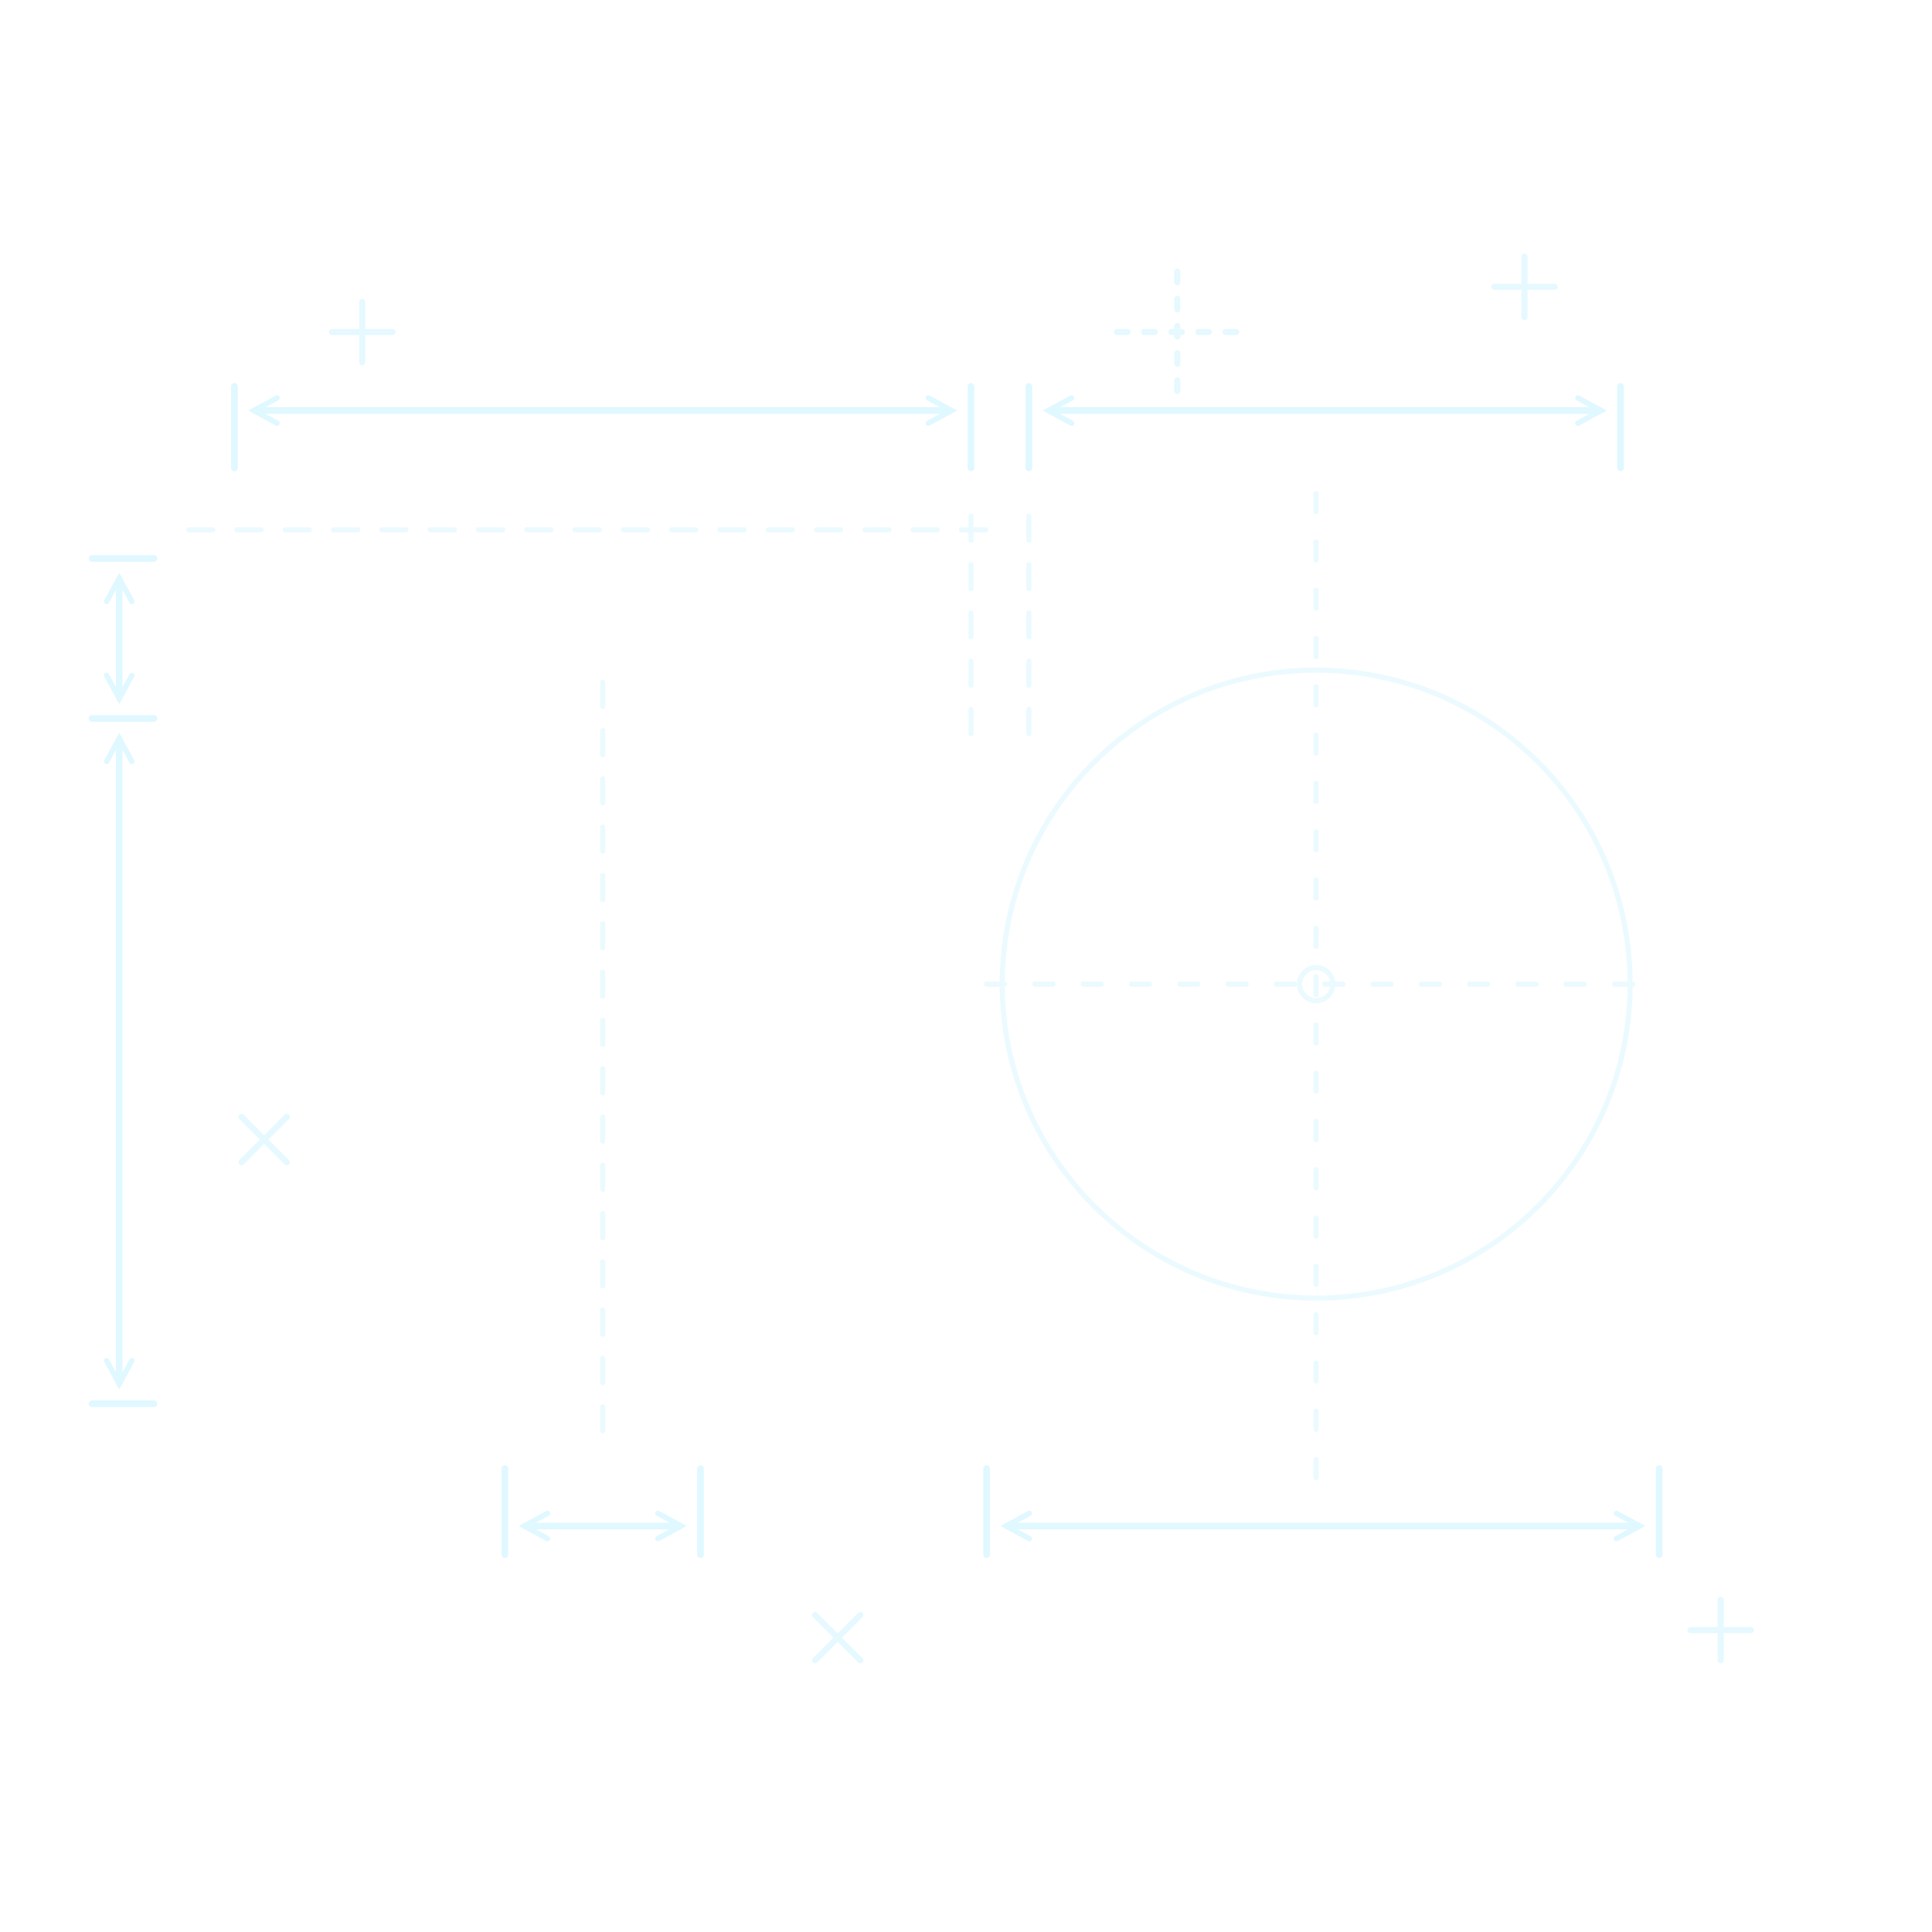
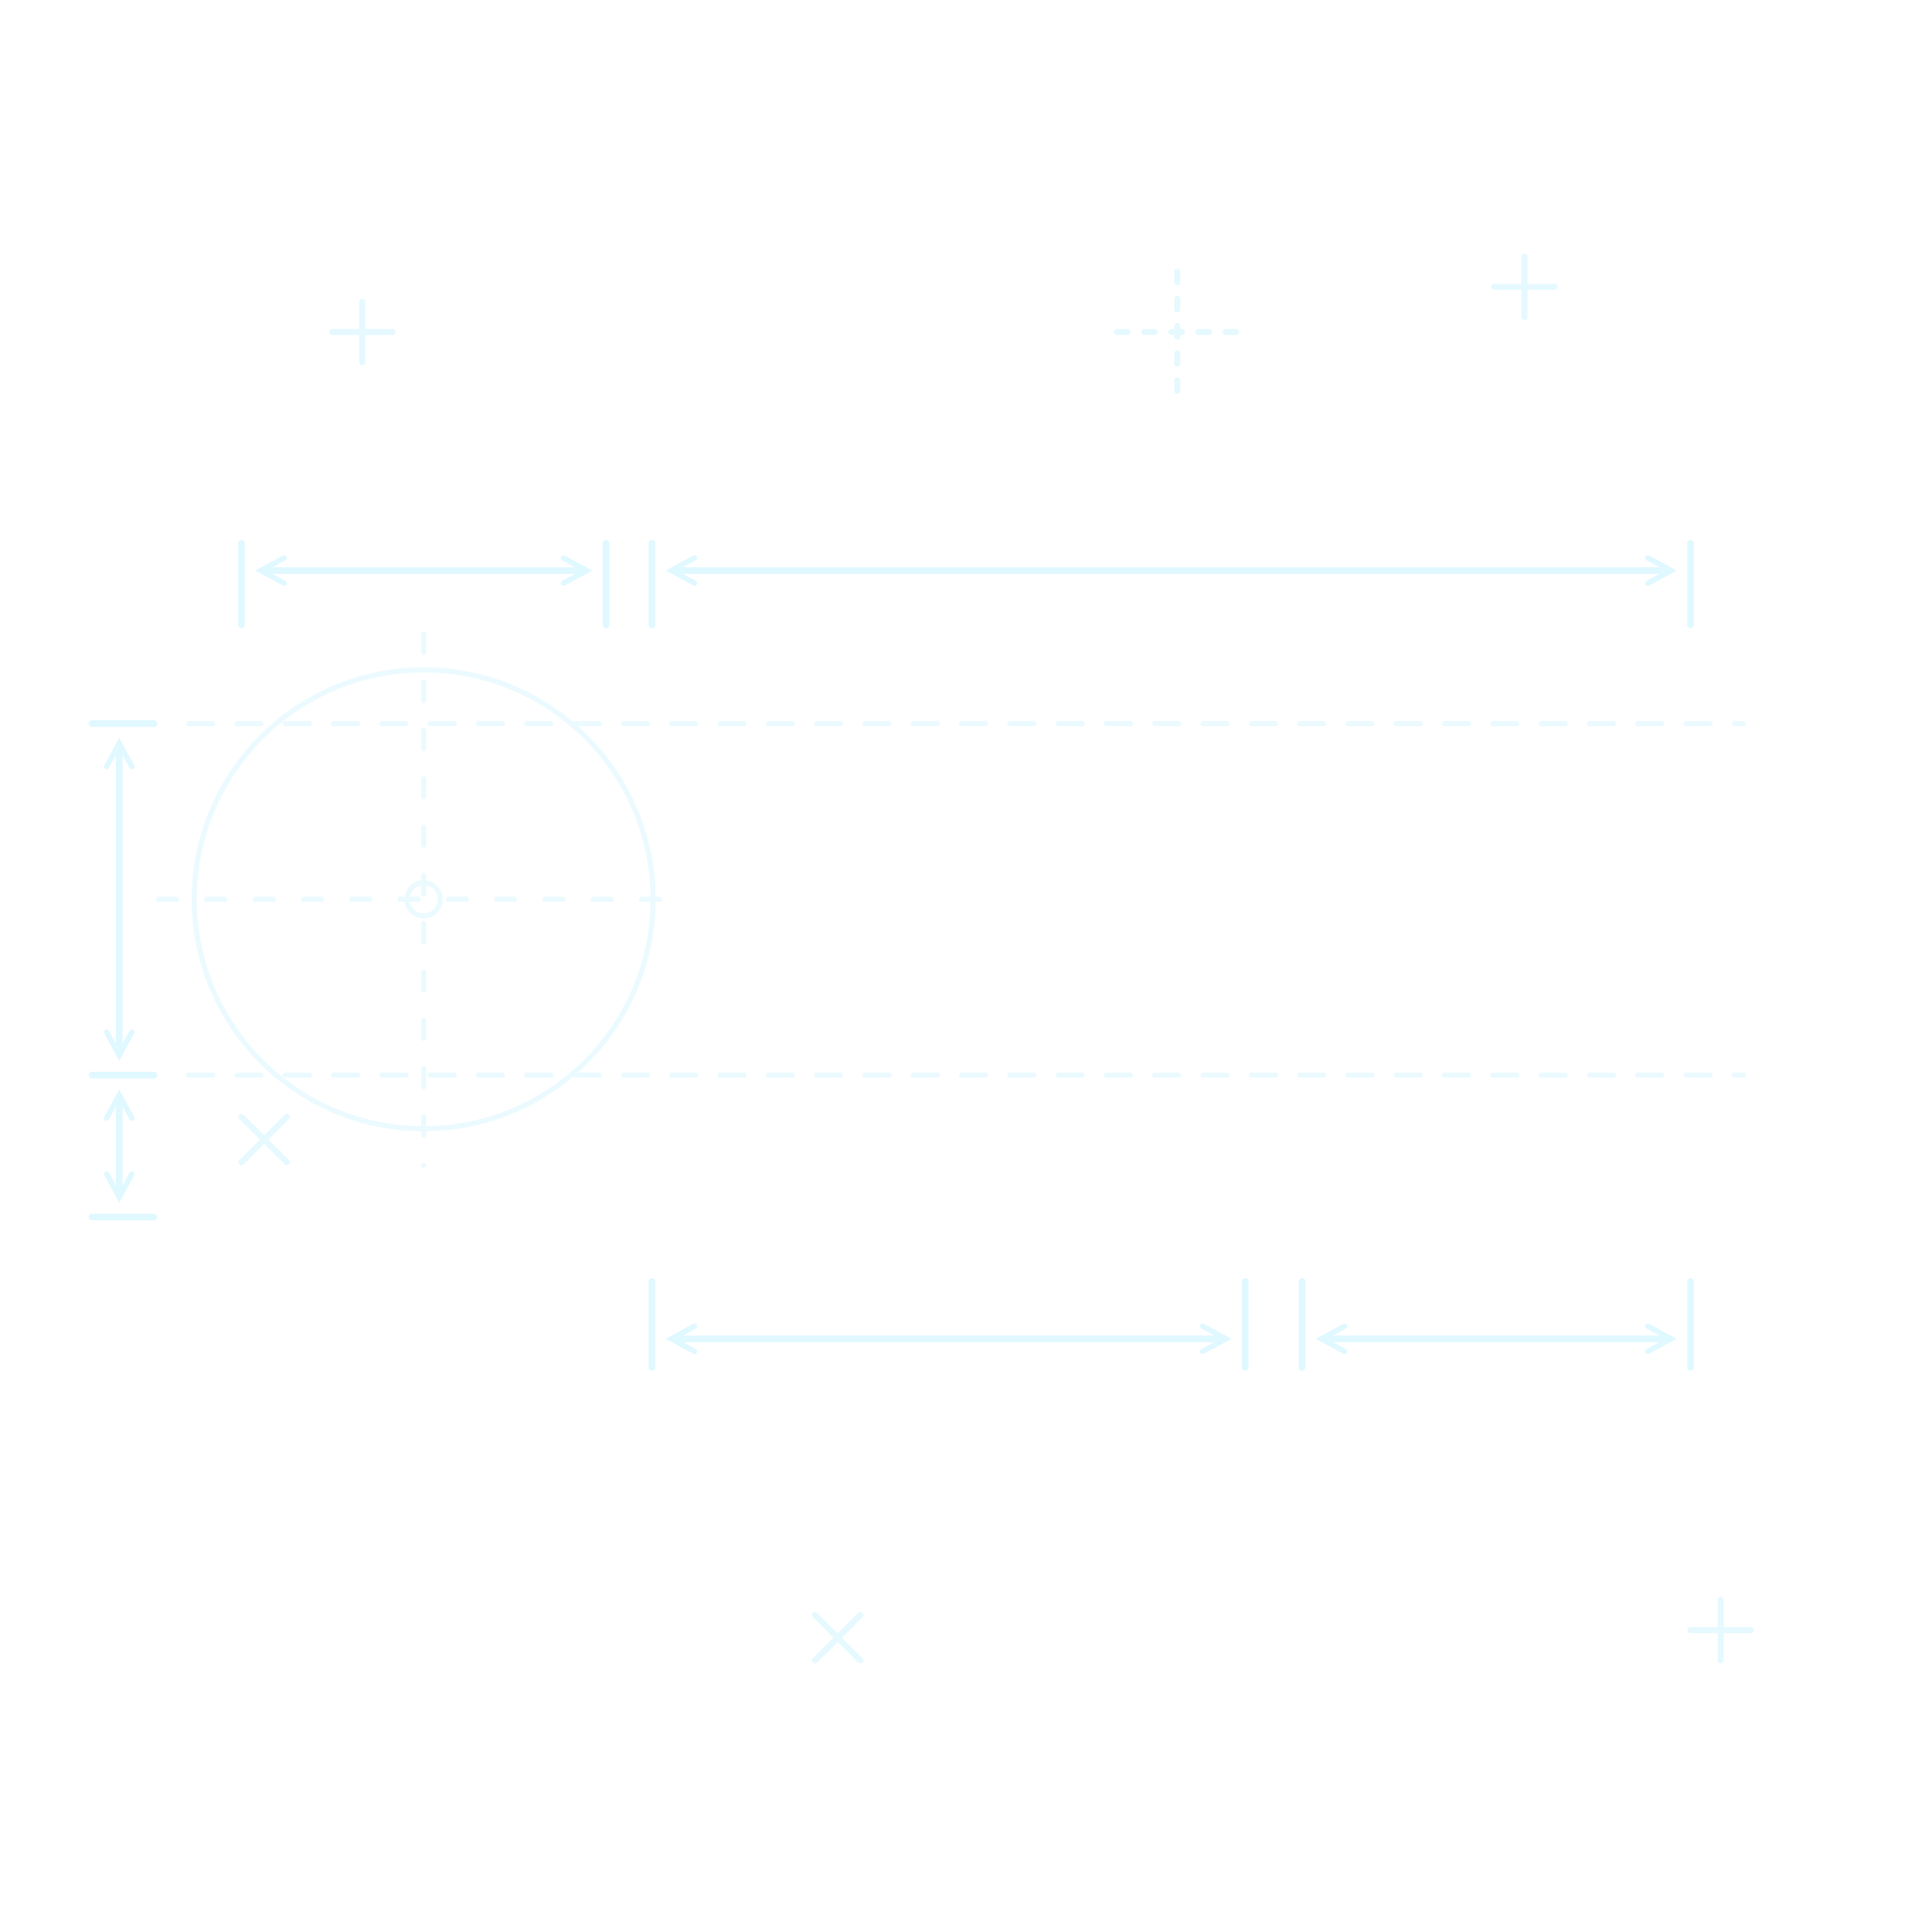
<svg xmlns="http://www.w3.org/2000/svg" width="128" height="128" viewBox="0 0 128 128" fill="none">
  <defs>
    <marker id="arrowStart" markerWidth="5" markerHeight="5" refX="1.2" refY="2.5" orient="auto" markerUnits="strokeWidth">
      <path d="M4.5 0.6L1 2.5L4.5 4.4" fill="none" stroke="#DDF7FF" stroke-width="0.8" stroke-linecap="round" />
    </marker>
    <marker id="arrowEnd" markerWidth="5" markerHeight="5" refX="3.8" refY="2.5" orient="auto" markerUnits="strokeWidth">
      <path d="M0.5 0.6L4 2.5L0.5 4.4" fill="none" stroke="#DDF7FF" stroke-width="0.8" stroke-linecap="round" />
    </marker>
  </defs>
  <g stroke="#DDF7FF" stroke-linecap="round" stroke-linejoin="round">
    <g opacity="0.9" stroke-width="0.44">
-       <path d="M15.531 31V25.6M64.331 31V25.6M68.165 31V25.6M107.365 31V25.6" />
-       <path d="M16.9 27.2H62.96" marker-start="url(#arrowStart)" marker-end="url(#arrowEnd)" />
-       <path d="M69.54 27.2H105.99" marker-start="url(#arrowStart)" marker-end="url(#arrowEnd)" />
-       <path d="M33.451 97.3V103M46.411 97.3V103M65.365 97.3V103M109.925 97.3V103" />
-       <path d="M34.82 101.1H45.04" marker-start="url(#arrowStart)" marker-end="url(#arrowEnd)" />
-       <path d="M66.74 101.1H108.55" marker-start="url(#arrowStart)" marker-end="url(#arrowEnd)" />
-       <path d="M10.2 37H6.1M10.2 47.6H6.1M10.2 93H6.1" />
-       <path d="M7.9 38.4V46.2" marker-start="url(#arrowStart)" marker-end="url(#arrowEnd)" />
-       <path d="M7.9 49V91.6" marker-start="url(#arrowStart)" marker-end="url(#arrowEnd)" />
+       <path d="M16 41.4V36M40.15 41.4V36M43.19 41.4V36M112 41.4V36" />
+       <path d="M17.37 37.8H38.78" marker-start="url(#arrowStart)" marker-end="url(#arrowEnd)" />
+       <path d="M44.56 37.8H110.63" marker-start="url(#arrowStart)" marker-end="url(#arrowEnd)" />
+       <path d="M43.19 84.9V90.6M82.5 84.9V90.6M86.26 84.9V90.6M112 84.9V90.6" />
+       <path d="M44.56 88.7H81.13" marker-start="url(#arrowStart)" marker-end="url(#arrowEnd)" />
+       <path d="M87.63 88.7H110.63" marker-start="url(#arrowStart)" marker-end="url(#arrowEnd)" />
+       <path d="M10.2 47.94H6.1M10.2 71.23H6.1M10.2 80.63H6.1" />
+       <path d="M7.9 49.34V69.83" marker-start="url(#arrowStart)" marker-end="url(#arrowEnd)" />
+       <path d="M7.9 72.63V79.23" marker-start="url(#arrowStart)" marker-end="url(#arrowEnd)" />
    </g>
    <g opacity="0.58" stroke-width="0.34">
-       <path d="M12.5 35.1H66.8M39.931 94.8V44.5M64.331 34.2V49.9M68.165 34.2V49.9" stroke-dasharray="1.6 1.6" />
-       <path d="M65.365 65.2H109.925M87.2 32.7V98.2" stroke-dasharray="1.2 2" />
-       <circle cx="87.2" cy="65.2" r="20.8" />
-       <circle cx="87.2" cy="65.2" r="1.1" />
+       <path d="M12.5 71.23H115.5M12.5 47.94H115.5" stroke-dasharray="1.6 1.6" />
+       <path d="M10.5 59.58H45.6M28.07 42V77.2" stroke-dasharray="1.2 2" />
+       <circle cx="28.07" cy="59.58" r="15.2" />
+       <circle cx="28.07" cy="59.58" r="1.1" />
    </g>
    <g opacity="0.76" stroke-width="0.4">
      <path d="M24 20V24M22 22H26M101 17V21M99 19H103M114 106V110M112 108H116" />
      <path d="M54 107L57 110M57 107L54 110M16 74L19 77M19 74L16 77" />
      <path d="M74 22H82M78 18V26" stroke-dasharray="0.7 1.1" />
    </g>
  </g>
</svg>
